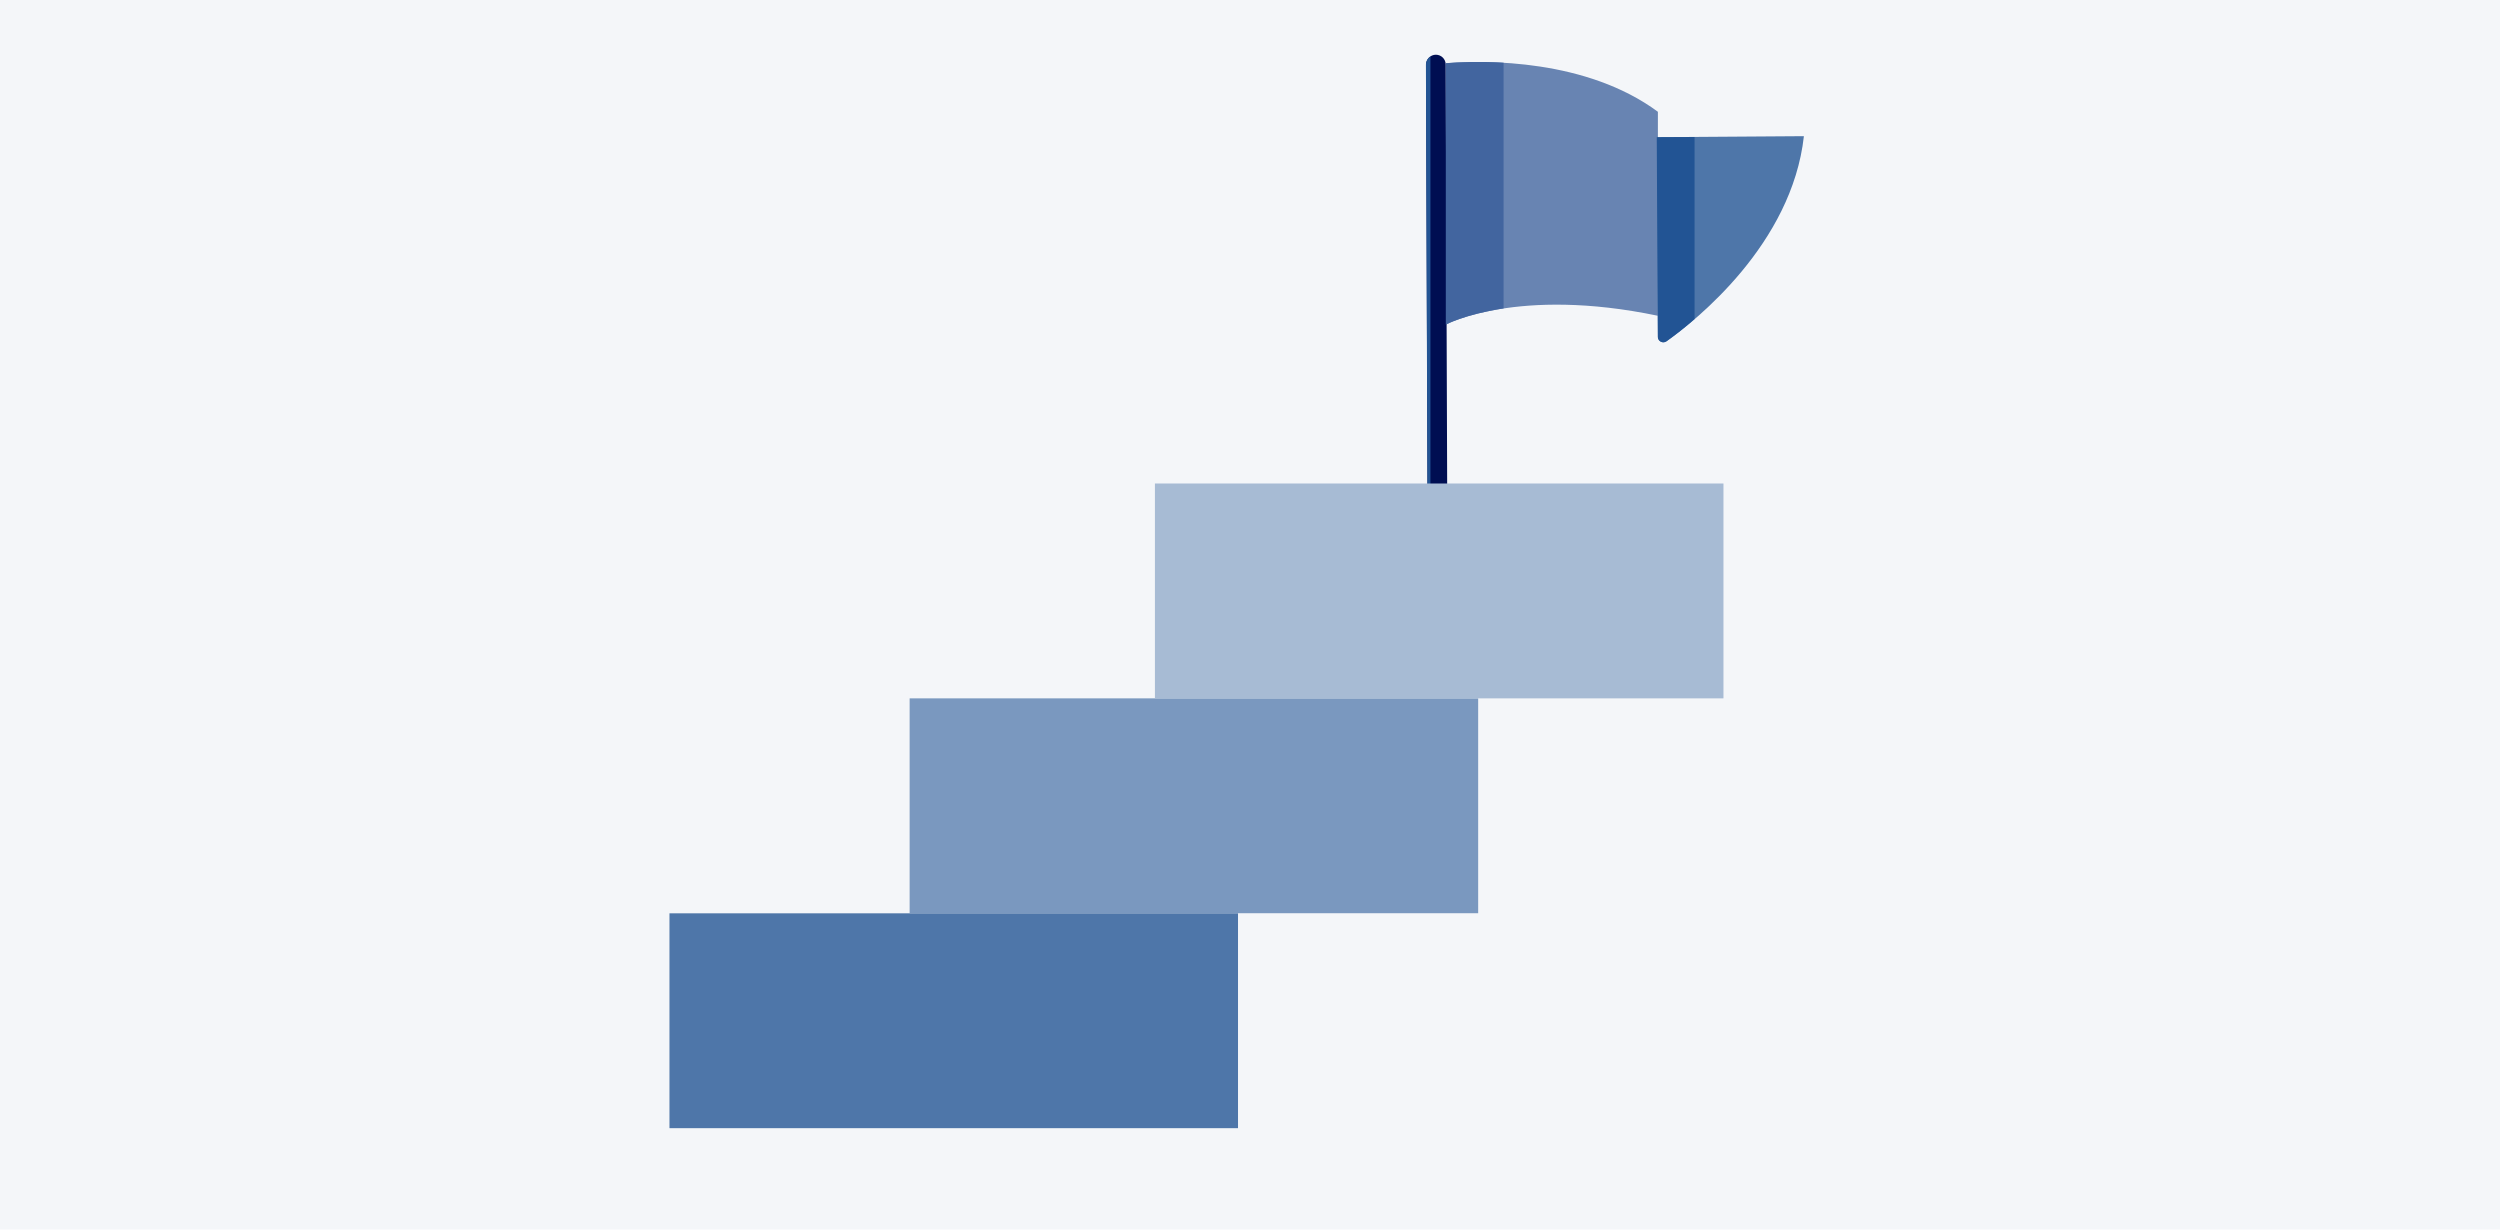
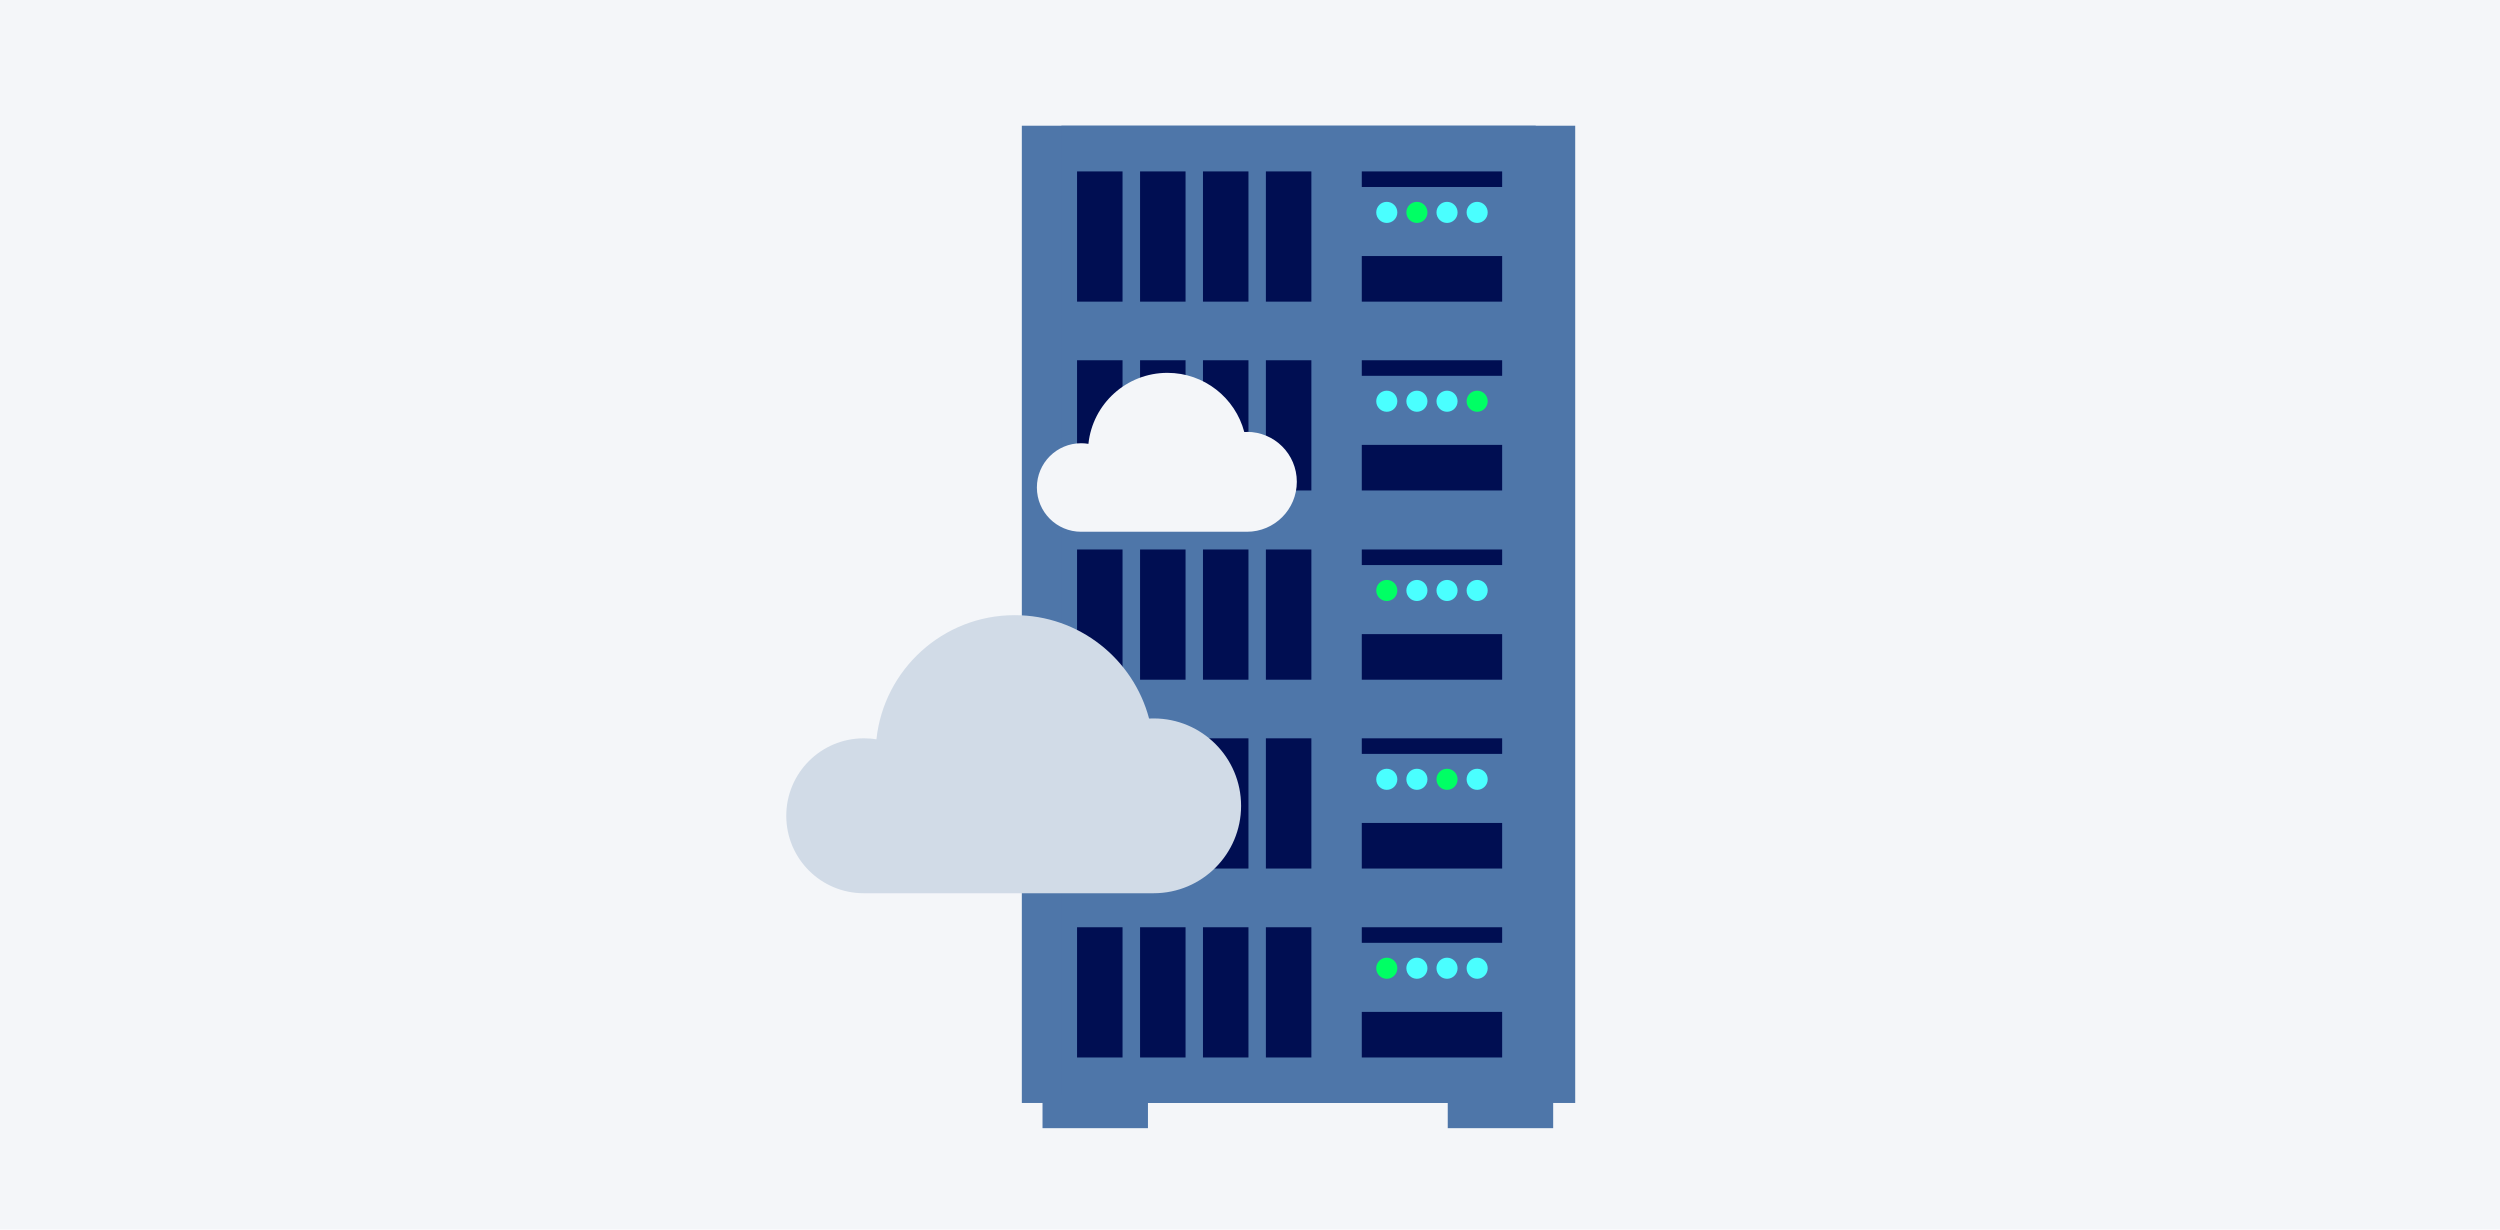
<svg xmlns="http://www.w3.org/2000/svg" viewBox="0 0 244 120">
  <g id="Hintergrund">
    <rect width="244" height="120" fill="#f4f6f9" stroke-width="0" />
  </g>
  <g id="Design">
    <g>
-       <path d="m141.11,6.17c3.89-.31,13.75-.4,20.7,4.74v19.91c-13.71-2.87-20.7.86-20.7.86V6.17Z" fill="#6884b2" stroke-width="0" />
-       <path d="m140.3,52.85c-.53,0-.96-.46-.96-.99l-.16-45.54c0-.53.43-.98.96-.98h0c.53,0,.96.43.96.96l.16,45.55c0,.53-.43,1-.96,1h0Z" fill="#000e52" stroke-width="0" />
-       <path d="m139.62,5.5c-.27.18-.45.48-.45.83l.16,45.54c0,.27.11.51.28.69V5.5Z" fill="#225494" stroke-width="0" />
-       <path d="m146.75,6.12c-2.33-.14-4.33-.06-5.64.05v25.51s1.89-1.01,5.64-1.58V6.12Z" fill="#42659f" stroke-width="0" />
-       <path d="m161.71,13.39l14.35-.1c-1.17,10.53-10.53,17.97-13.4,20.02-.35.25-.84,0-.84-.43l-.1-19.49Z" fill="#4e76a9" stroke-width="0" />
-       <path d="m165.4,13.37l-3.7.02.1,19.49c0,.43.49.68.84.43.65-.46,1.62-1.19,2.75-2.17V13.37Z" fill="#225494" stroke-width="0" />
+       <g>
+         <rect x="99.73" y="12.27" width="54.01" height="95.38" transform="translate(253.47 119.92) rotate(180)" fill="#4e76a9" stroke-width="0" />
+         <rect x="103.58" y="12.27" width="46.3" height="95.38" transform="translate(253.47 119.92) rotate(180)" fill="#4e76a9" stroke-width="0" />
+         <g>
+           <rect x="103.58" y="15.46" width="46.3" height="15.25" transform="translate(253.47 46.16) rotate(180)" fill="#4e76a9" stroke-width="0" />
+           <rect x="105.13" y="16.72" width="4.44" height="12.71" transform="translate(214.69 46.16) rotate(180)" fill="#000e52" stroke-width="0" />
+           <rect x="111.27" y="16.72" width="4.44" height="12.71" transform="translate(226.98 46.16) rotate(180)" fill="#000e52" stroke-width="0" />
+           <rect x="117.41" y="16.72" width="4.44" height="12.71" transform="translate(239.26 46.16) rotate(180)" fill="#000e52" stroke-width="0" />
+           <rect x="123.55" y="16.72" width="4.44" height="12.71" transform="translate(251.54 46.16) rotate(180)" fill="#000e52" stroke-width="0" />
+           <rect x="132.91" y="16.72" width="13.7" height="1.52" transform="translate(279.52 34.97) rotate(180)" fill="#000e52" stroke-width="0" />
+           <rect x="132.91" y="24.99" width="13.7" height="4.45" transform="translate(279.52 54.43) rotate(180)" fill="#000e52" stroke-width="0" />
+           <g>
+             <circle cx="135.35" cy="20.73" r="1.03" fill="#4affff" stroke-width="0" />
+             <circle cx="138.29" cy="20.73" r="1.03" fill="#00ff64" stroke-width="0" />
+             <circle cx="141.23" cy="20.73" r="1.03" fill="#4affff" stroke-width="0" />
+             <circle cx="144.17" cy="20.73" r="1.03" fill="#4affff" stroke-width="0" />
+           </g>
+         </g>
+         <g>
+           <rect x="103.58" y="33.89" width="46.3" height="15.25" transform="translate(253.47 83.03) rotate(180)" fill="#4e76a9" stroke-width="0" />
+           <rect x="105.13" y="35.16" width="4.44" height="12.71" transform="translate(214.69 83.03) rotate(180)" fill="#000e52" stroke-width="0" />
+           <rect x="111.27" y="35.16" width="4.44" height="12.71" transform="translate(226.98 83.03) rotate(180)" fill="#000e52" stroke-width="0" />
+           <rect x="117.41" y="35.16" width="4.44" height="12.71" transform="translate(239.26 83.03) rotate(180)" fill="#000e52" stroke-width="0" />
+           <rect x="123.55" y="35.16" width="4.44" height="12.71" transform="translate(251.54 83.03) rotate(180)" fill="#000e52" stroke-width="0" />
+           <rect x="132.91" y="35.16" width="13.7" height="1.52" transform="translate(279.52 71.84) rotate(180)" fill="#000e52" stroke-width="0" />
+           <rect x="132.91" y="43.43" width="13.7" height="4.45" transform="translate(279.52 91.3) rotate(180)" fill="#000e52" stroke-width="0" />
+           <g>
+             <circle cx="135.35" cy="39.16" r="1.03" fill="#4affff" stroke-width="0" />
+             <circle cx="138.29" cy="39.16" r="1.03" fill="#4affff" stroke-width="0" />
+             <circle cx="141.23" cy="39.16" r="1.03" fill="#4affff" stroke-width="0" />
+             <circle cx="144.17" cy="39.16" r="1.03" fill="#00ff64" stroke-width="0" />
+           </g>
+         </g>
+         <g>
+           <rect x="103.58" y="52.36" width="46.3" height="15.25" transform="translate(253.47 119.97) rotate(180)" fill="#4e76a9" stroke-width="0" />
+           <rect x="105.13" y="53.63" width="4.44" height="12.71" transform="translate(214.69 119.97) rotate(180)" fill="#000e52" stroke-width="0" />
+           <rect x="111.27" y="53.63" width="4.44" height="12.71" transform="translate(226.98 119.97) rotate(180)" fill="#000e52" stroke-width="0" />
+           <rect x="117.41" y="53.63" width="4.44" height="12.71" transform="translate(239.26 119.97) rotate(180)" fill="#000e52" stroke-width="0" />
+           <rect x="123.55" y="53.63" width="4.44" height="12.71" transform="translate(251.54 119.97) rotate(180)" fill="#000e52" stroke-width="0" />
+           <rect x="132.91" y="53.63" width="13.7" height="1.52" transform="translate(279.52 108.78) rotate(180)" fill="#000e52" stroke-width="0" />
+           <rect x="132.91" y="61.9" width="13.7" height="4.45" transform="translate(279.52 128.24) rotate(180)" fill="#000e52" stroke-width="0" />
+           <g>
+             <circle cx="135.35" cy="57.63" r="1.03" fill="#00ff64" stroke-width="0" />
+             <circle cx="138.29" cy="57.63" r="1.03" fill="#4affff" stroke-width="0" />
+             <circle cx="141.23" cy="57.63" r="1.03" fill="#4affff" stroke-width="0" />
+             <circle cx="144.17" cy="57.63" r="1.03" fill="#4affff" stroke-width="0" />
+           </g>
+         </g>
+         <g>
+           <rect x="103.58" y="70.79" width="46.3" height="15.25" transform="translate(253.47 156.83) rotate(180)" fill="#4e76a9" stroke-width="0" />
+           <rect x="105.13" y="72.06" width="4.44" height="12.71" transform="translate(214.69 156.83) rotate(180)" fill="#000e52" stroke-width="0" />
+           <rect x="111.27" y="72.06" width="4.44" height="12.71" transform="translate(226.98 156.83) rotate(180)" fill="#000e52" stroke-width="0" />
+           <rect x="117.41" y="72.06" width="4.44" height="12.71" transform="translate(239.26 156.83) rotate(180)" fill="#000e52" stroke-width="0" />
+           <rect x="123.55" y="72.06" width="4.44" height="12.71" transform="translate(251.54 156.83) rotate(180)" fill="#000e52" stroke-width="0" />
+           <rect x="132.91" y="72.06" width="13.7" height="1.52" transform="translate(279.52 145.64) rotate(180)" fill="#000e52" stroke-width="0" />
+           <rect x="132.91" y="80.33" width="13.7" height="4.45" transform="translate(279.52 165.1) rotate(180)" fill="#000e52" stroke-width="0" />
+           <g>
+             <circle cx="135.35" cy="76.06" r="1.03" fill="#4affff" stroke-width="0" />
+             <circle cx="138.29" cy="76.06" r="1.03" fill="#4affff" stroke-width="0" />
+             <circle cx="141.23" cy="76.06" r="1.03" fill="#00ff64" stroke-width="0" />
+             <circle cx="144.17" cy="76.06" r="1.03" fill="#4affff" stroke-width="0" />
+           </g>
+         </g>
+         <g>
+           <rect x="103.58" y="89.22" width="46.3" height="15.25" transform="translate(253.47 193.7) rotate(180)" fill="#4e76a9" stroke-width="0" />
+           <rect x="105.13" y="90.49" width="4.44" height="12.71" transform="translate(214.69 193.7) rotate(180)" fill="#000e52" stroke-width="0" />
+           <rect x="111.27" y="90.49" width="4.44" height="12.71" transform="translate(226.98 193.7) rotate(180)" fill="#000e52" stroke-width="0" />
+           <rect x="117.41" y="90.49" width="4.44" height="12.71" transform="translate(239.26 193.7) rotate(180)" fill="#000e52" stroke-width="0" />
+           <rect x="123.55" y="90.49" width="4.44" height="12.71" transform="translate(251.54 193.7) rotate(180)" fill="#000e52" stroke-width="0" />
+           <rect x="132.91" y="90.49" width="13.7" height="1.52" transform="translate(279.52 182.51) rotate(180)" fill="#000e52" stroke-width="0" />
+           <rect x="132.91" y="98.76" width="13.7" height="4.45" transform="translate(279.52 201.97) rotate(180)" fill="#000e52" stroke-width="0" />
+           <g>
+             <circle cx="135.35" cy="94.5" r="1.03" fill="#00ff64" stroke-width="0" />
+             <circle cx="138.29" cy="94.5" r="1.03" fill="#4affff" stroke-width="0" />
+             <circle cx="141.23" cy="94.5" r="1.03" fill="#4affff" stroke-width="0" />
+             <circle cx="144.17" cy="94.5" r="1.03" fill="#4affff" stroke-width="0" />
+           </g>
+         </g>
+       </g>
+       <rect x="101.75" y="106.79" width="10.29" height="3.32" fill="#4e76a9" stroke-width="0" />
+       <rect x="141.3" y="106.79" width="10.29" height="3.32" fill="#4e76a9" stroke-width="0" />
    </g>
-     <rect x="88.78" y="68.16" width="55.49" height="20.97" fill="#7a98bf" stroke-width="0" />
-     <rect x="65.34" y="89.14" width="55.49" height="20.97" fill="#4e76a9" stroke-width="0" />
-     <rect x="112.72" y="47.19" width="55.49" height="20.97" fill="#a7bbd4" stroke-width="0" />
+     <path d="m121.7,42.16c-.09,0-.17,0-.26,0-.88-3.32-3.9-5.77-7.5-5.77-4,0-7.3,3.03-7.71,6.93-.23-.04-.47-.06-.71-.06-2.39,0-4.32,1.93-4.32,4.32s1.93,4.32,4.32,4.32h16.18c2.69,0,4.87-2.18,4.87-4.88s-2.18-4.87-4.87-4.87Z" fill="#f4f6f9" stroke-width="0" />
+     <path d="m112.6,70.12c-.15,0-.3,0-.45.01-1.54-5.81-6.82-10.09-13.12-10.09-7,0-12.77,5.31-13.49,12.12-.4-.07-.82-.1-1.24-.1-4.17,0-7.56,3.38-7.56,7.56s3.38,7.56,7.56,7.56h28.3c4.71,0,8.53-3.82,8.53-8.53s-3.82-8.53-8.53-8.53Z" fill="#d1dbe7" stroke-width="0" />
  </g>
</svg>
